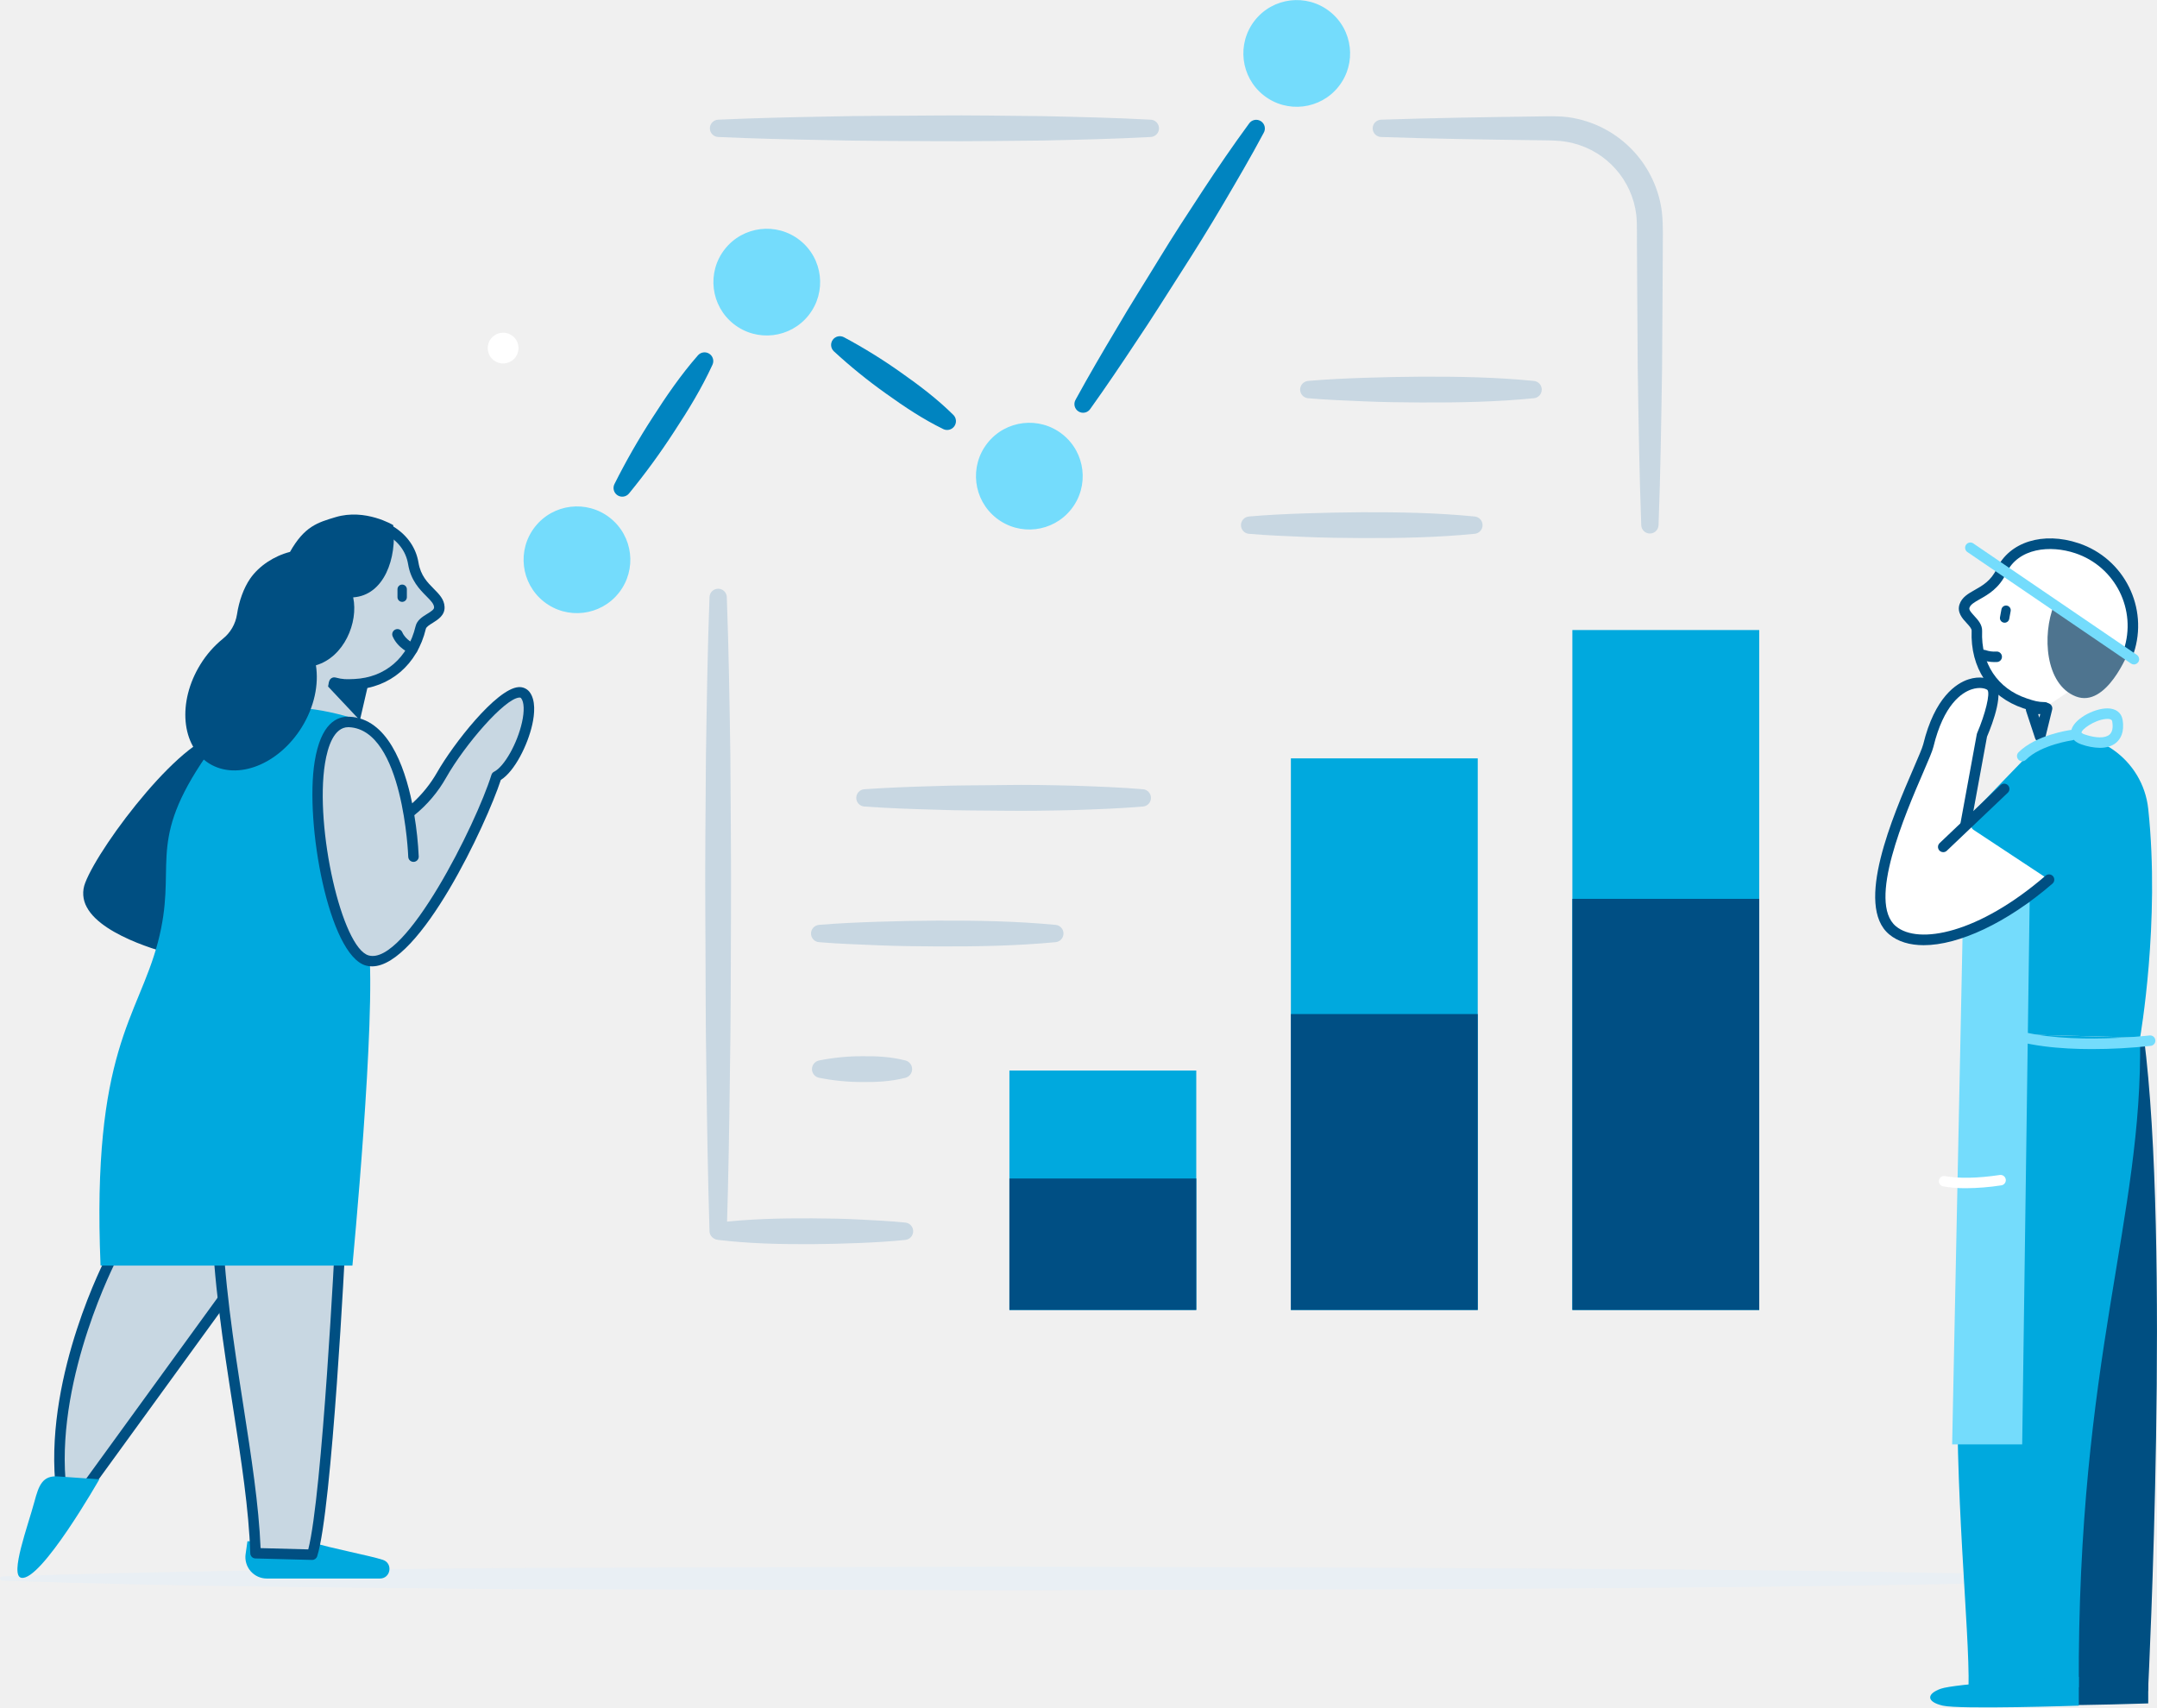
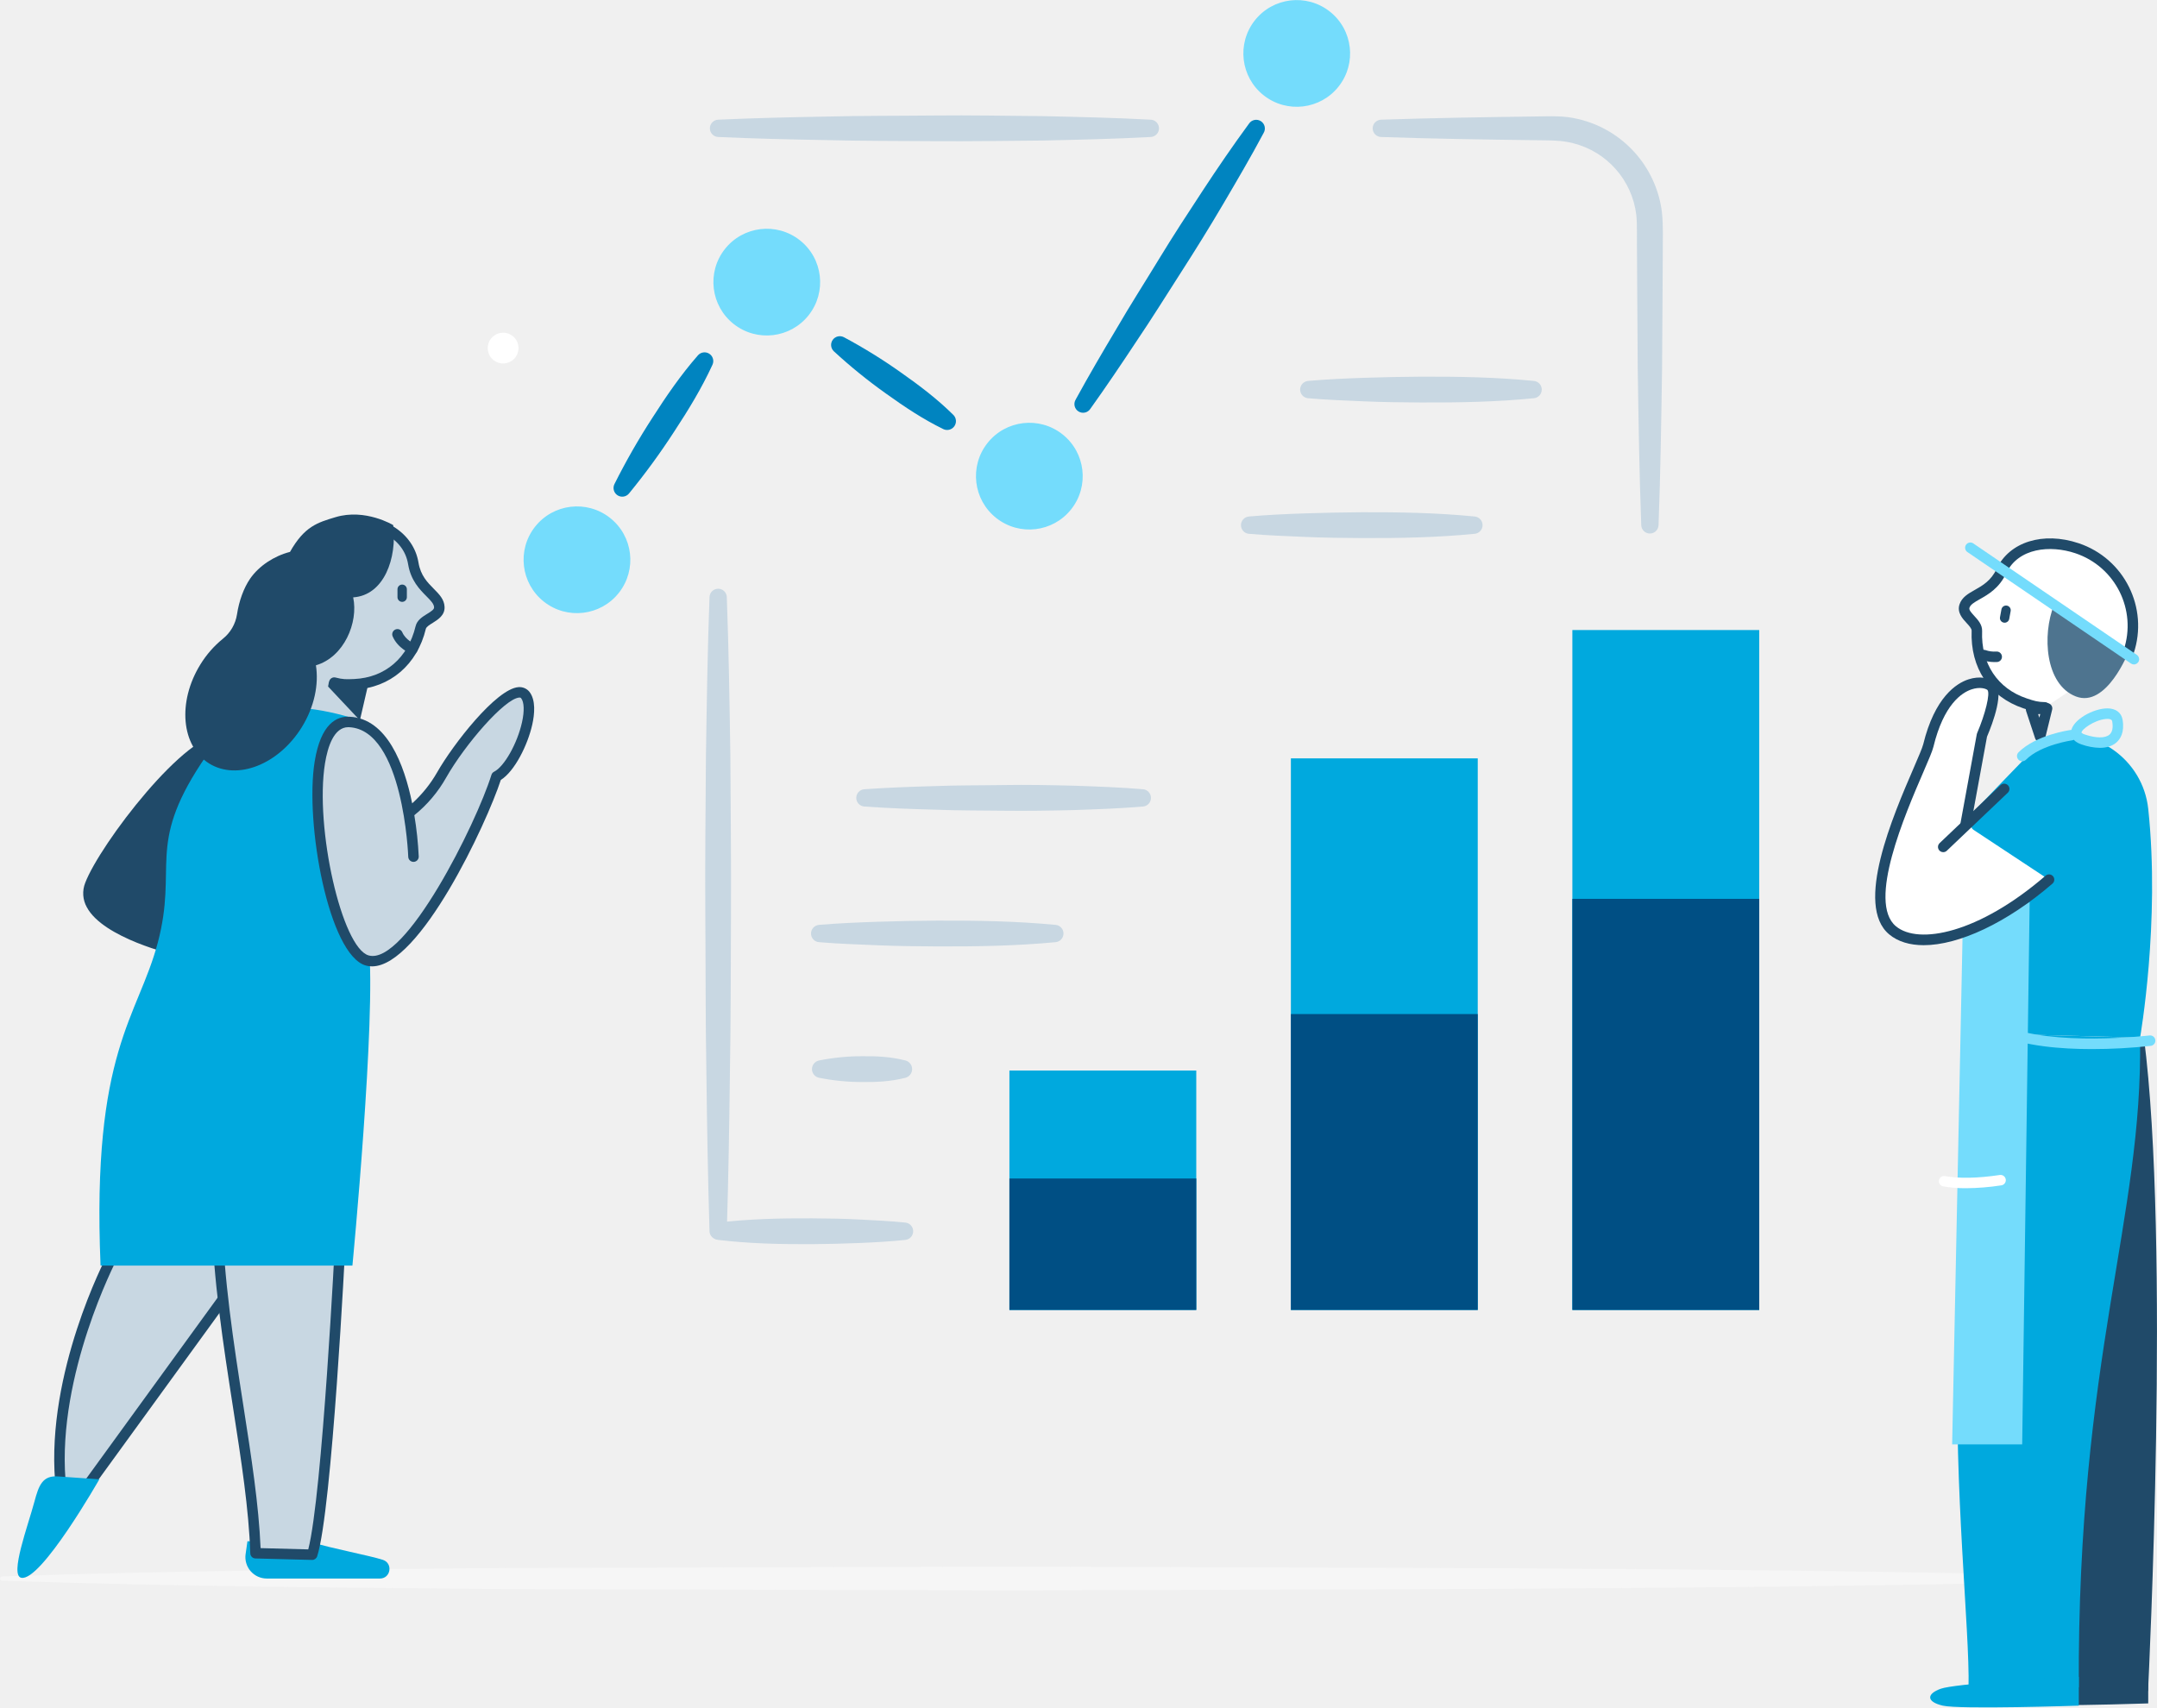
<svg xmlns="http://www.w3.org/2000/svg" id="statistics" viewBox="0 0 1467.42 1161.79">
-   <path d="M1810.29,2447.23c114.22-3.93,228.44-4.76,342.67-5.74l342.66-.9c228.44.86,456.88.37,685.33,5.22a2.85,2.85,0,0,1,0,5.71c-228.44,4.85-456.88,4.36-685.33,5.22l-342.66-.9c-114.22-1-228.44-1.81-342.67-5.74a1.43,1.43,0,0,1,0-2.85Z" transform="translate(-1808.91 -1374.56)" style="fill:#e9eff4" />
+   <path d="M1810.29,2447.23c114.22-3.93,228.44-4.76,342.67-5.74l342.66-.9c228.44.86,456.88.37,685.33,5.22a2.85,2.85,0,0,1,0,5.71c-228.44,4.85-456.88,4.36-685.33,5.22l-342.66-.9c-114.22-1-228.44-1.81-342.67-5.74a1.43,1.43,0,0,1,0-2.85Z" transform="translate(-1808.91 -1374.56)" style="fill:#F6F6F6" />
  <circle cx="342.28" cy="236.85" r="10.46" style="fill:#fff" />
  <path d="M3200.19,1855.86c-5.53-.1-8.08-.86-13.6-2.71-22.72-7.6-33.68-27.23-32.8-49.31.25-6.26-10.59-10.46-8.43-16.9,2.79-8.33,17.59-7.76,25.09-23.77,8.41-18,30.65-22.55,51.46-15.58A55.66,55.66,0,0,1,3257,1818" transform="translate(-1808.91 -1374.56)" style="fill:#fff" />
-   <path d="M3200.19,1859.43h-.07c-6.1-.12-9.06-1-14.65-2.89-23.08-7.72-36.24-27.47-35.24-52.84.06-1.43-1.72-3.37-3.45-5.24-2.79-3-6.62-7.2-4.8-12.65,1.64-4.9,5.89-7.29,10.39-9.83,5.19-2.93,11.08-6.25,14.85-14.32,8.62-18.39,31.6-25.56,55.82-17.46a59.23,59.23,0,0,1,37.38,75,3.57,3.57,0,1,1-6.77-2.26,52.09,52.09,0,0,0-32.86-65.93c-16.94-5.69-38.91-3.78-47.1,13.71-4.75,10.14-12.3,14.39-17.82,17.51-3.94,2.22-6.4,3.69-7.12,5.87-.46,1.37.93,3,3.27,5.55,2.58,2.81,5.51,6,5.34,10.36-.88,22,10.47,39.13,30.36,45.78,5.39,1.8,7.51,2.43,12.53,2.53a3.57,3.57,0,0,1-.07,7.13Z" transform="translate(-1808.91 -1374.56)" style="fill:#004f82" />
+   <path d="M3200.19,1859.43h-.07c-6.1-.12-9.06-1-14.65-2.89-23.08-7.72-36.24-27.47-35.24-52.84.06-1.43-1.72-3.37-3.45-5.24-2.79-3-6.62-7.2-4.8-12.65,1.64-4.9,5.89-7.29,10.39-9.83,5.19-2.93,11.08-6.25,14.85-14.32,8.62-18.39,31.6-25.56,55.82-17.46a59.23,59.23,0,0,1,37.38,75,3.57,3.57,0,1,1-6.77-2.26,52.09,52.09,0,0,0-32.86-65.93c-16.94-5.69-38.91-3.78-47.1,13.71-4.75,10.14-12.3,14.39-17.82,17.51-3.94,2.22-6.4,3.69-7.12,5.87-.46,1.37.93,3,3.27,5.55,2.58,2.81,5.51,6,5.34,10.36-.88,22,10.47,39.13,30.36,45.78,5.39,1.8,7.51,2.43,12.53,2.53a3.57,3.57,0,0,1-.07,7.13Z" transform="translate(-1808.91 -1374.56)" style="fill:#204A69" />
  <path d="M3206.25,1786.27c-8.11,20.28-6.08,54.07,14.87,62.18S3257,1818,3257,1818Z" transform="translate(-1808.91 -1374.56)" style="fill:#4e748f" />
-   <path d="M3264.82,2080.61c18.25,140.92,2.92,442,2.92,442h-68.93l-6.08-252.44" transform="translate(-1808.91 -1374.56)" style="fill:#004f82" />
-   <path d="M3270.23,2525.26h-74l-6.15-255,5.24-.13,6,249.89h63.88c1.41-29.24,14.12-306.75-3-439.08l5.2-.67c18.07,139.55,3.09,439.49,2.94,442.5Z" transform="translate(-1808.91 -1374.56)" style="fill:#004f82" />
-   <path d="M3267.75,2515.55c-21,.68-84.47,4.73-93.94,8.11s-10.14,4.72,1.35,7.43,92.58,0,92.58,0Z" transform="translate(-1808.91 -1374.56)" style="fill:#004f82" />
-   <path d="M3204.73,2534.9c-14.12,0-26.12-.31-30.17-1.27-7.3-1.71-10.39-2.91-10.55-5.88s3.25-4.54,8.91-6.56c10.17-3.63,75.77-7.65,94.74-8.26l2.7-.08v20.78l-2.53.08C3265.66,2533.78,3231.43,2534.9,3204.73,2534.9Zm-33.35-7.52c1,.31,2.43.69,4.38,1.15,8.58,2,60.78.93,89.37,0v-10.28c-24.46.94-82.11,4.89-90.44,7.86C3173.28,2526.63,3172.2,2527,3171.38,2527.39Z" transform="translate(-1808.91 -1374.56)" style="fill:#004f82" />
+   <path d="M3264.82,2080.61c18.25,140.92,2.92,442,2.92,442h-68.93l-6.08-252.44" transform="translate(-1808.91 -1374.56)" style="fill:#204A69" />
+   <path d="M3270.23,2525.26h-74l-6.15-255,5.24-.13,6,249.89h63.88c1.41-29.24,14.12-306.75-3-439.08l5.2-.67c18.07,139.55,3.09,439.49,2.94,442.5Z" transform="translate(-1808.91 -1374.56)" style="fill:#204A69" />
+   <path d="M3267.75,2515.55c-21,.68-84.47,4.73-93.94,8.11s-10.14,4.72,1.35,7.43,92.58,0,92.58,0Z" transform="translate(-1808.91 -1374.56)" style="fill:#204A69" />
+   <path d="M3204.73,2534.9c-14.12,0-26.12-.31-30.17-1.27-7.3-1.71-10.39-2.91-10.55-5.88s3.25-4.54,8.91-6.56c10.17-3.63,75.77-7.65,94.74-8.26l2.7-.08v20.78l-2.53.08C3265.66,2533.78,3231.43,2534.9,3204.73,2534.9Zm-33.35-7.52c1,.31,2.43.69,4.38,1.15,8.58,2,60.78.93,89.37,0v-10.28c-24.46.94-82.11,4.89-90.44,7.86C3173.28,2526.63,3172.2,2527,3171.38,2527.39Z" transform="translate(-1808.91 -1374.56)" style="fill:#204A69" />
  <path d="M3152.17,2077.57s-7.54,106.8-11.15,217c-3,92.11,8,189.33,7.1,228.11h75c-1-225.07,43.71-318.34,41.68-442" transform="translate(-1808.91 -1374.56)" style="fill:#00a9de" />
  <path d="M3270.37,1925c8.24,77.18-5.55,155.59-5.55,155.59l-113.66-3,1.69-69.62,26.36-14.19-32.1-62.18,21.29-22.3,32.32-33.38C3233.95,1868.15,3266.75,1891.09,3270.37,1925Z" transform="translate(-1808.91 -1374.56)" style="fill:#00a9de" />
  <polygon points="1380.78 613.8 1375.71 982.83 1328.06 982.83 1335.15 636.1 1380.78 613.8" style="fill:#74dcfc" />
  <path d="M3202.87,1973.15c-44.61,38.53-88.2,49.68-106.45,34.46-27.25-22.73,21.12-112.57,24.33-125.71,11.15-45.62,36.5-45.61,42.58-40.54s-6.08,33.45-6.08,33.45l-11.15,60.84" transform="translate(-1808.91 -1374.56)" style="fill:#fff" />
-   <path d="M3117.62,2017.71c-9.48,0-17.52-2.39-23.49-7.36-23.7-19.77,2.59-80.65,16.71-113.35,3.14-7.27,5.85-13.54,6.44-15.95,7.88-32.25,22.63-41.54,30.71-44.2,7.69-2.54,14.37-.94,17.62,1.77,7.23,6-.9,27.75-4.93,37.23l-11.08,60.44a3.65,3.65,0,0,1-4.15,2.87,3.57,3.57,0,0,1-2.87-4.15l11.15-60.84a3.6,3.6,0,0,1,.23-.77c5.6-13.06,9-27,7.05-29.33-1.32-1.09-5.43-2.22-10.79-.44-6.68,2.2-19,10.21-26,39.12-.72,3-3.28,8.89-6.81,17.08-12.44,28.78-38.31,88.69-18.69,105,15.3,12.74,56.18,5,101.83-34.43a3.57,3.57,0,1,1,4.67,5.41C3174.15,2002.65,3141.41,2017.71,3117.62,2017.71Z" transform="translate(-1808.91 -1374.56)" style="fill:#004f82" />
-   <path d="M3130.88,1954.42a3.57,3.57,0,0,1-2.46-6.15l41.57-39.55a3.57,3.57,0,0,1,4.92,5.17l-41.57,39.55A3.56,3.56,0,0,1,3130.88,1954.42Z" transform="translate(-1808.91 -1374.56)" style="fill:#004f82" />
+   <path d="M3117.62,2017.71c-9.48,0-17.52-2.39-23.49-7.36-23.7-19.77,2.59-80.65,16.71-113.35,3.14-7.27,5.85-13.54,6.44-15.95,7.88-32.25,22.63-41.54,30.71-44.2,7.69-2.54,14.37-.94,17.62,1.77,7.23,6-.9,27.75-4.93,37.23l-11.08,60.44a3.65,3.65,0,0,1-4.15,2.87,3.57,3.57,0,0,1-2.87-4.15l11.15-60.84a3.6,3.6,0,0,1,.23-.77c5.6-13.06,9-27,7.05-29.33-1.32-1.09-5.43-2.22-10.79-.44-6.68,2.2-19,10.21-26,39.12-.72,3-3.28,8.89-6.81,17.08-12.44,28.78-38.31,88.69-18.69,105,15.3,12.74,56.18,5,101.83-34.43a3.57,3.57,0,1,1,4.67,5.41C3174.15,2002.65,3141.41,2017.71,3117.62,2017.71Z" transform="translate(-1808.91 -1374.56)" style="fill:#204A69" />
+   <path d="M3130.88,1954.42a3.57,3.57,0,0,1-2.46-6.15l41.57-39.55a3.57,3.57,0,0,1,4.92,5.17l-41.57,39.55A3.56,3.56,0,0,1,3130.88,1954.42Z" transform="translate(-1808.91 -1374.56)" style="fill:#204A69" />
  <path d="M3223.14,2515.55c-21,.68-84.47,4.73-93.94,8.11s-10.14,8.78,1.35,11.49,92.58,0,92.58,0Z" transform="translate(-1808.91 -1374.56)" style="fill:#00a9de" />
-   <path d="M3196.79,1879.38a3.56,3.56,0,0,1-3.39-2.45l-6.13-18.6a3.56,3.56,0,0,1,3.17-4.68l10.85-.65a3.41,3.41,0,0,1,3,1.28,3.57,3.57,0,0,1,.72,3.14l-4.72,19.25a3.56,3.56,0,0,1-3.32,2.72Zm-1.3-18.88.79,2.4.61-2.48Z" transform="translate(-1808.91 -1374.56)" style="fill:#004f82" />
+   <path d="M3196.79,1879.38a3.56,3.56,0,0,1-3.39-2.45l-6.13-18.6a3.56,3.56,0,0,1,3.17-4.68l10.85-.65a3.41,3.41,0,0,1,3,1.28,3.57,3.57,0,0,1,.72,3.14l-4.72,19.25a3.56,3.56,0,0,1-3.32,2.72Zm-1.3-18.88.79,2.4.61-2.48Z" transform="translate(-1808.91 -1374.56)" style="fill:#204A69" />
  <path d="M3232,2088.41c-21,0-45.73-2-63-9.6a3.57,3.57,0,0,1,2.88-6.52c33.17,14.63,98.86,6.9,99.51,6.82a3.57,3.57,0,0,1,.86,7.08A365.43,365.43,0,0,1,3232,2088.41Z" transform="translate(-1808.91 -1374.56)" style="fill:#74dcfc" />
  <path d="M3146.4,2183.07a88.8,88.8,0,0,1-15.83-1.29,3.57,3.57,0,0,1,1.28-7c9.75,1.78,22.38,1.55,37.57-.71a3.56,3.56,0,0,1,1,7.05A164.31,164.31,0,0,1,3146.4,2183.07Z" transform="translate(-1808.91 -1374.56)" style="fill:#fff" />
  <path d="M3237.44,1883.42a39.43,39.43,0,0,1-12.49-2.33h0c-7.3-2.48-7.35-7.25-7-9.2,1.27-7.73,15.16-15.31,24.6-15.32h0c5.69,0,9.55,2.86,10.36,7.68,1.45,8.65-1.55,13.28-4.33,15.64S3242,1883.42,3237.44,1883.42Zm-12.49-10.31a5,5,0,0,0,2.29,1.23h0c7.54,2.57,13.79,2.61,16.71.13,2-1.69,2.64-4.73,1.92-9-.09-.52-.38-2.12-4.62-1.66-7.74.81-16.38,7.12-16.3,9.33Z" transform="translate(-1808.91 -1374.56)" style="fill:#74dcfc" />
  <path d="M3184.62,1892.57a3.57,3.57,0,0,1-2.52-6.09c11.86-11.87,34.54-15.08,35.5-15.21a3.57,3.57,0,0,1,1,7.06c-.22,0-21.27,3-31.42,13.19A3.56,3.56,0,0,1,3184.62,1892.57Z" transform="translate(-1808.91 -1374.56)" style="fill:#74dcfc" />
  <path d="M3260.65,1826.68a3.55,3.55,0,0,1-2-.62l-111.51-76a3.57,3.57,0,0,1,4-5.89l111.51,76a3.57,3.57,0,0,1-2,6.51Z" transform="translate(-1808.91 -1374.56)" style="fill:#74dcfc" />
-   <path d="M3165.72,1825.06a26,26,0,0,1-8.74-1.53,3.57,3.57,0,0,1,2.62-6.63,18.42,18.42,0,0,0,7.5,1,3.57,3.57,0,0,1,.61,7.11C3167,1825,3166.36,1825.06,3165.72,1825.06Z" transform="translate(-1808.91 -1374.56)" style="fill:#004f82" />
-   <rect x="3170.08" y="1786.4" width="6.38" height="11.77" rx="3.19" ry="3.19" transform="translate(4161.02 2754.53) rotate(-169.58)" style="fill:#004f82" />
+   <path d="M3165.72,1825.06a26,26,0,0,1-8.74-1.53,3.57,3.57,0,0,1,2.62-6.63,18.42,18.42,0,0,0,7.5,1,3.57,3.57,0,0,1,.61,7.11C3167,1825,3166.36,1825.06,3165.72,1825.06Z" transform="translate(-1808.91 -1374.56)" style="fill:#204A69" />
+   <rect x="3170.08" y="1786.4" width="6.38" height="11.77" rx="3.19" ry="3.19" transform="translate(4161.02 2754.53) rotate(-169.58)" style="fill:#204A69" />
  <path d="M2424.88,2218.25c-10.61,1.1-21.23,1.69-31.85,2.12s-21.23.69-31.85.77c-21.23.09-42.46-.35-63.69-2.9a5.93,5.93,0,0,1,0-11.77c21.23-2.54,42.46-3,63.69-2.9,10.61.08,21.23.2,31.85.77s21.23,1,31.85,2.12a5.92,5.92,0,0,1,0,11.77Z" transform="translate(-1808.91 -1374.56)" style="fill:#c8d7e2" />
  <path d="M2748.44,1456c35.39-1.17,70.77-1.75,106.16-2.2,4.56,0,8.55-.26,13.57-.06a65.86,65.86,0,0,1,14.79,1.91,74.5,74.5,0,0,1,56.52,62.93c1.12,10.5.54,18.55.63,27.59l-.14,26.54-.35,53.08c-.53,35.39-1.07,70.78-2.39,106.16a5.89,5.89,0,0,1-11.77,0c-1.31-35.39-1.85-70.78-2.39-106.16l-.35-53.08-.15-26.54c-.2-8.63.28-18.34-.48-25.44a57.39,57.39,0,0,0-43.09-48.75,57.89,57.89,0,0,0-11.44-1.69c-3.81-.3-8.68-.19-13-.31-35.39-.45-70.77-1-106.16-2.2a5.89,5.89,0,0,1,0-11.77Z" transform="translate(-1808.91 -1374.56)" style="fill:#c8d7e2" />
  <path d="M2297.49,1456c24.52-1.1,49-1.69,73.56-2.12,24.52-.64,49-.46,73.57-.73s49,.24,73.56.43c24.52.55,49,1.08,73.56,2.42a5.89,5.89,0,0,1,0,11.77c-24.52,1.34-49,1.87-73.56,2.42-24.52.19-49,.61-73.56.43s-49-.09-73.57-.73c-24.52-.43-49-1-73.56-2.12a5.89,5.89,0,0,1,0-11.77Z" transform="translate(-1808.91 -1374.56)" style="fill:#c8d7e2" />
  <path d="M2291.6,2212.37c-1.1-36-1.7-71.93-2.13-107.89-.64-36-.46-71.93-.73-107.89s.24-71.93.43-107.89c.55-36,1.08-71.93,2.42-107.89a5.89,5.89,0,0,1,11.77,0c1.34,36,1.87,71.93,2.42,107.89.19,36,.61,71.93.43,107.89s-.09,71.93-.73,107.89c-.43,36-1,71.93-2.13,107.89a5.89,5.89,0,0,1-11.77,0Z" transform="translate(-1808.91 -1374.56)" style="fill:#c8d7e2" />
  <path d="M2698.77,1633.75c12.8-1.1,25.6-1.69,38.41-2.12s25.61-.69,38.41-.77c25.6-.09,51.21.35,76.82,2.9a5.91,5.91,0,0,1,0,11.77c-25.6,2.54-51.21,3-76.82,2.9-12.8-.09-25.61-.2-38.41-.77s-25.6-1-38.41-2.12a5.91,5.91,0,0,1,0-11.77Z" transform="translate(-1808.91 -1374.56)" style="fill:#c8d7e2" />
  <path d="M2658.51,1726c12.81-1.1,25.61-1.7,38.41-2.12s25.6-.69,38.41-.77c25.6-.09,51.21.36,76.82,2.9a5.91,5.91,0,0,1,0,11.77c-25.61,2.54-51.21,3-76.82,2.9-12.81-.09-25.61-.2-38.41-.77s-25.6-1-38.41-2.12a5.91,5.91,0,0,1,0-11.77Z" transform="translate(-1808.91 -1374.56)" style="fill:#c8d7e2" />
  <path d="M2396.91,1911.59c15.8-1.1,31.6-1.69,47.41-2.12,15.8-.64,31.6-.46,47.4-.73s31.6.05,47.41.43c15.8.55,31.6,1.08,47.41,2.42a5.91,5.91,0,0,1,0,11.77c-15.8,1.34-31.6,1.87-47.41,2.42-15.8.38-31.6.62-47.41.43s-31.6-.09-47.4-.73c-15.8-.43-31.6-1-47.41-2.12a5.9,5.9,0,0,1,0-11.77Z" transform="translate(-1808.91 -1374.56)" style="fill:#c8d7e2" />
  <path d="M2366.13,2003.87c13.41-1.1,26.82-1.69,40.23-2.12s26.82-.69,40.23-.77c26.82-.09,53.64.35,80.46,2.9a5.91,5.91,0,0,1,0,11.77c-26.82,2.54-53.64,3-80.46,2.9-13.41-.09-26.82-.2-40.23-.77s-26.82-1-40.23-2.12a5.9,5.9,0,0,1,0-11.77Z" transform="translate(-1808.91 -1374.56)" style="fill:#c8d7e2" />
  <path d="M2366.13,2096.15a149.52,149.52,0,0,1,29.38-2.9c9.79-.09,19.58.35,29.38,2.9a6.08,6.08,0,0,1,0,11.77c-9.79,2.54-19.58,3-29.38,2.9a149.52,149.52,0,0,1-29.38-2.9,6,6,0,0,1,0-11.77Z" transform="translate(-1808.91 -1374.56)" style="fill:#c8d7e2" />
  <rect x="686.71" y="728.44" width="127.12" height="162.91" style="fill:#00a9de" />
  <rect x="878.2" y="516.03" width="127.12" height="375.32" style="fill:#00a9de" />
  <rect x="1069.69" y="428.71" width="127.12" height="462.64" style="fill:#00a9de" />
  <rect x="686.71" y="801.91" width="127.12" height="89.43" style="fill:#004f84" />
  <rect x="878.2" y="690.02" width="127.12" height="201.32" style="fill:#004f84" />
  <rect x="1069.69" y="611.61" width="127.12" height="279.74" style="fill:#004f84" />
  <path d="M2540.74,1646.35c8.89-16.22,18.2-32.17,27.66-48,9.27-16,19.25-31.52,28.84-47.3s19.68-31.24,29.82-46.68,20.56-30.7,31.51-45.62a5.9,5.9,0,0,1,10,6.26c-8.69,16.35-18.06,32.27-27.41,48.2s-19.11,31.6-29.09,47.14-19.71,31.23-30.07,46.52c-10.18,15.41-20.51,30.73-31.26,45.78a5.89,5.89,0,0,1-10-6.26Z" transform="translate(-1808.91 -1374.56)" style="fill:#0084c0" />
  <path d="M2383,1604a359.32,359.32,0,0,1,39,24.15c12.49,8.76,24.66,18,35.62,28.87a6,6,0,0,1-6.82,9.59c-13.9-6.77-26.59-15.23-39-24.15a359.23,359.23,0,0,1-35.62-28.87A5.94,5.94,0,0,1,2383,1604Z" transform="translate(-1808.91 -1374.56)" style="fill:#0084c0" />
  <path d="M2226.9,1704a466.82,466.82,0,0,1,26-45.41c9.39-14.66,19.23-29,30.84-42.26a5.95,5.95,0,0,1,9.88,6.4c-7.34,16-16.43,30.85-26,45.41a467.5,467.5,0,0,1-30.84,42.26,5.93,5.93,0,0,1-9.88-6.4Z" transform="translate(-1808.91 -1374.56)" style="fill:#0084c0" />
  <circle cx="882.15" cy="41.15" r="24.69" style="fill:#74dcfc" />
  <circle cx="2691.06" cy="1410.87" r="36.31" transform="translate(-1891.39 1277.2) rotate(-51.77)" style="fill:#74dcfc" />
  <circle cx="2509.16" cy="1698.49" r="36.31" transform="translate(-2186.67 1243.96) rotate(-51.77)" style="fill:#74dcfc" />
  <circle cx="2330.53" cy="1566.48" r="36.31" transform="translate(-2151.06 1053.31) rotate(-51.77)" style="fill:#74dcfc" />
  <circle cx="2201.41" cy="1755.4" r="36.31" transform="translate(-2348.69 1023.9) rotate(-51.77)" style="fill:#74dcfc" />
  <path d="M2023.22,2424.52c8.94,3.09,37.52,8.59,46.15,11.42,7.06,2.32,5.38,12.72-2,12.72h-76.9A14.56,14.56,0,0,1,1976,2432l1.25-8.72Z" transform="translate(-1808.91 -1374.56)" style="fill:#00a9de" />
  <polygon points="197 517.05 240.27 517.05 247.41 418.79 197 418.79 197 517.05" style="fill:#c8d7e2" />
-   <path d="M1960.79,1877.85c-21.63-2.7-79.75,70.29-90.57,98.68s59.48,44.61,59.48,44.61" transform="translate(-1808.91 -1374.56)" style="fill:#004f82" />
-   <path d="M1929.7,2024.7a3.53,3.53,0,0,1-.8-.09c-2-.47-49.68-11.68-60.91-32.72a19.33,19.33,0,0,1-1.1-16.63c10-26.2,69.35-104.25,94.34-101a3.57,3.57,0,0,1,3.1,4,3.67,3.67,0,0,1-4,3.1c-18.28-2.3-75.79,67.51-86.81,96.41a12.35,12.35,0,0,0,.74,10.74c8.06,15.11,43.31,26.15,56.21,29.12a3.57,3.57,0,0,1-.8,7Z" transform="translate(-1808.91 -1374.56)" style="fill:#004f82" />
+   <path d="M1960.79,1877.85c-21.63-2.7-79.75,70.29-90.57,98.68s59.48,44.61,59.48,44.61" transform="translate(-1808.91 -1374.56)" style="fill:#204A69" />
+   <path d="M1929.7,2024.7a3.53,3.53,0,0,1-.8-.09c-2-.47-49.68-11.68-60.91-32.72a19.33,19.33,0,0,1-1.1-16.63c10-26.2,69.35-104.25,94.34-101a3.57,3.57,0,0,1,3.1,4,3.67,3.67,0,0,1-4,3.1c-18.28-2.3-75.79,67.51-86.81,96.41a12.35,12.35,0,0,0,.74,10.74c8.06,15.11,43.31,26.15,56.21,29.12a3.57,3.57,0,0,1-.8,7Z" transform="translate(-1808.91 -1374.56)" style="fill:#204A69" />
  <path d="M1885,2230.24s-40.94,78-35,151.84l6.76,19.61L1986,2223.56" transform="translate(-1808.91 -1374.56)" style="fill:#c8d7e2" />
-   <path d="M1856.7,2405.25a3.3,3.3,0,0,1-.52,0,3.57,3.57,0,0,1-2.85-2.36l-6.76-19.61a3.45,3.45,0,0,1-.18-.88c-5.92-74,33.74-150.56,35.44-153.78a3.57,3.57,0,1,1,6.31,3.32c-.4.77-40.22,77.68-34.68,149.45l4.38,12.69,125.28-172.57a3.57,3.57,0,0,1,5.77,4.19l-129.3,178.12A3.56,3.56,0,0,1,1856.7,2405.25Z" transform="translate(-1808.91 -1374.56)" style="fill:#004f82" />
+   <path d="M1856.7,2405.25a3.3,3.3,0,0,1-.52,0,3.57,3.57,0,0,1-2.85-2.36l-6.76-19.61a3.45,3.45,0,0,1-.18-.88c-5.92-74,33.74-150.56,35.44-153.78a3.57,3.57,0,1,1,6.31,3.32c-.4.77-40.22,77.68-34.68,149.45l4.38,12.69,125.28-172.57a3.57,3.57,0,0,1,5.77,4.19l-129.3,178.12A3.56,3.56,0,0,1,1856.7,2405.25Z" transform="translate(-1808.91 -1374.56)" style="fill:#204A69" />
  <path d="M2040.54,2216.49s-9.12,184.52-19.26,215.95l-38.53-1c-2-64.89-24.33-148-26.36-231.15" transform="translate(-1808.91 -1374.56)" style="fill:#c8d7e2" />
-   <path d="M2021.28,2436h-.1l-38.53-1a3.57,3.57,0,0,1-3.47-3.46c-.93-29.79-6.19-63.63-11.77-99.47-6.63-42.66-13.5-86.78-14.59-131.71a3.57,3.57,0,0,1,3.48-3.65,3.73,3.73,0,0,1,3.65,3.48c1.08,44.46,7.91,88.34,14.51,130.78,5.4,34.73,10.51,67.6,11.73,97l32.43.86c9.59-37,18.28-210.7,18.37-212.49a3.62,3.62,0,0,1,3.73-3.39,3.56,3.56,0,0,1,3.39,3.73c-.37,7.55-9.27,185.36-19.43,216.87A3.56,3.56,0,0,1,2021.28,2436Z" transform="translate(-1808.91 -1374.56)" style="fill:#004f82" />
-   <path d="M2055.93,1840.79c-9.35,2.26-19.79-.81-19.79-.81-.61,0-.91.65-.44,1l16.32,17.34,4.31-18.57" transform="translate(-1808.91 -1374.56)" style="fill:#004f82" />
-   <path d="M2053.74,1864.71l-21.63-23,.43-2.39a3.63,3.63,0,0,1,3.73-2.48l.74.12c.1,0,9.8,2.79,18.17.77l.45,1.83,3.73.86Zm-10.51-20.25,7.06,7.47,1.7-7.35A45.31,45.31,0,0,1,2043.23,1844.46Z" transform="translate(-1808.91 -1374.56)" style="fill:#004f82" />
+   <path d="M2021.28,2436h-.1l-38.53-1a3.57,3.57,0,0,1-3.47-3.46c-.93-29.79-6.19-63.63-11.77-99.47-6.63-42.66-13.5-86.78-14.59-131.71a3.57,3.57,0,0,1,3.48-3.65,3.73,3.73,0,0,1,3.65,3.48c1.08,44.46,7.91,88.34,14.51,130.78,5.4,34.73,10.51,67.6,11.73,97l32.43.86c9.59-37,18.28-210.7,18.37-212.49a3.62,3.62,0,0,1,3.73-3.39,3.56,3.56,0,0,1,3.39,3.73c-.37,7.55-9.27,185.36-19.43,216.87A3.56,3.56,0,0,1,2021.28,2436Z" transform="translate(-1808.91 -1374.56)" style="fill:#204A69" />
+   <path d="M2055.93,1840.79c-9.35,2.26-19.79-.81-19.79-.81-.61,0-.91.65-.44,1l16.32,17.34,4.31-18.57" transform="translate(-1808.91 -1374.56)" style="fill:#204A69" />
+   <path d="M2053.74,1864.71l-21.63-23,.43-2.39a3.63,3.63,0,0,1,3.73-2.48l.74.12c.1,0,9.8,2.79,18.17.77l.45,1.83,3.73.86Zm-10.51-20.25,7.06,7.47,1.7-7.35A45.31,45.31,0,0,1,2043.23,1844.46Z" transform="translate(-1808.91 -1374.56)" style="fill:#204A69" />
  <path d="M2044.8,1728.93c21.92-1.05,42.08,9.4,45.3,29,2.87,17.44,17.27,20.91,17.7,29.68.33,6.78-11.24,7.88-12.7,14-5.14,21.5-21,37.41-44.95,38.56-5.81.28-8.48.32-13.82-1.09" transform="translate(-1808.91 -1374.56)" style="fill:#c8d7e2" />
-   <path d="M2045.28,1843.84a35.7,35.7,0,0,1-9.87-1.36,3.56,3.56,0,0,1-2.54-4.35,3.53,3.53,0,0,1,4.35-2.54c4.88,1.28,7.09,1.25,12.74,1,21-1,36.52-14.4,41.65-35.83,1-4.26,4.7-6.52,7.94-8.52,2.95-1.82,4.74-3,4.67-4.45-.11-2.3-2.08-4.38-5.27-7.59-4.46-4.49-10.57-10.63-12.39-21.68-3.14-19.08-23.79-26.87-41.61-26a3.41,3.41,0,0,1-3.73-3.39,3.56,3.56,0,0,1,3.39-3.73c25.51-1.2,45.7,11.91,49,32,1.45,8.79,6.21,13.58,10.41,17.81,3.64,3.66,7.09,7.13,7.33,12.28.28,5.74-4.53,8.7-8,10.87-2.17,1.34-4.41,2.72-4.74,4.1-5.82,24.32-24.3,40.14-48.24,41.29C2048.41,1843.77,2046.8,1843.84,2045.28,1843.84Z" transform="translate(-1808.91 -1374.56)" style="fill:#004f82" />
-   <path d="M2089.61,1819.54a3.52,3.52,0,0,1-1.32-.26c-.36-.14-8.77-3.58-12.26-11.7a3.56,3.56,0,1,1,6.55-2.81c2.31,5.36,8.3,7.88,8.37,7.9a3.57,3.57,0,0,1-1.34,6.88Z" transform="translate(-1808.91 -1374.56)" style="fill:#004f82" />
-   <rect x="270.41" y="397.77" width="6.38" height="11.77" rx="3.19" ry="3.19" style="fill:#004f82" />
+   <path d="M2045.28,1843.84a35.7,35.7,0,0,1-9.87-1.36,3.56,3.56,0,0,1-2.54-4.35,3.53,3.53,0,0,1,4.35-2.54c4.88,1.28,7.09,1.25,12.74,1,21-1,36.52-14.4,41.65-35.83,1-4.26,4.7-6.52,7.94-8.52,2.95-1.82,4.74-3,4.67-4.45-.11-2.3-2.08-4.38-5.27-7.59-4.46-4.49-10.57-10.63-12.39-21.68-3.14-19.08-23.79-26.87-41.61-26a3.41,3.41,0,0,1-3.73-3.39,3.56,3.56,0,0,1,3.39-3.73c25.51-1.2,45.7,11.91,49,32,1.45,8.79,6.21,13.58,10.41,17.81,3.64,3.66,7.09,7.13,7.33,12.28.28,5.74-4.53,8.7-8,10.87-2.17,1.34-4.41,2.72-4.74,4.1-5.82,24.32-24.3,40.14-48.24,41.29C2048.41,1843.77,2046.8,1843.84,2045.28,1843.84Z" transform="translate(-1808.91 -1374.56)" style="fill:#204A69" />
+   <path d="M2089.61,1819.54a3.52,3.52,0,0,1-1.32-.26c-.36-.14-8.77-3.58-12.26-11.7a3.56,3.56,0,1,1,6.55-2.81c2.31,5.36,8.3,7.88,8.37,7.9a3.57,3.57,0,0,1-1.34,6.88Z" transform="translate(-1808.91 -1374.56)" style="fill:#204A69" />
+   <rect x="270.41" y="397.77" width="6.38" height="11.77" rx="3.19" ry="3.19" style="fill:#204A69" />
  <path d="M2053.72,1864.67c-59.65-18.92-85.24-5.17-108,29.4-37,56.27-15.88,70.29-29.4,121.66s-45.12,73.53-39,220h171.34s16.22-168.83,11.15-218" transform="translate(-1808.91 -1374.56)" style="fill:#00a9de" />
  <path d="M1876.49,2381.14s-39.78,69.88-53.14,67c-8-1.75,4.7-35.73,8.94-51.66,3-11.1,5.42-18.39,16.85-17.24Z" transform="translate(-1808.91 -1374.56)" style="fill:#00a9de" />
  <path d="M2088.53,1926.51a85,85,0,0,0,20.82-24.57c13.7-24.11,48.3-65.4,56.91-54.51s-6.62,48.93-19.6,55.42c-9.46,30.41-58.46,133.43-87.86,125.27s-52.72-164.34-12.17-162.3,43.59,91.77,43.59,91.77" transform="translate(-1808.91 -1374.56)" style="fill:#c8d7e2" />
-   <path d="M2062,2032.12a15.34,15.34,0,0,1-4.17-.56c-25.25-7-41.64-96.91-34.85-138.8,4.21-26,15.1-31,23.82-30.5,25.43,1.28,37.15,32.56,42.51,58.94a85.86,85.86,0,0,0,16.92-21c10.85-19.1,40.24-56.92,55.37-58.08a8.68,8.68,0,0,1,7.43,3.11c4.49,5.66,3.57,15.25,2,22.3-3.11,14-12,31.83-21.42,37.75C2140,1934.77,2094.68,2032.11,2062,2032.12Zm-16.12-162.76c-9.8,0-14,13.27-15.86,24.53-7.1,43.83,11.51,125.73,29.72,130.79,24.95,7,73.07-89.37,83.5-122.89a3.57,3.57,0,0,1,1.81-2.13c6.91-3.46,15.8-19.21,19-33.7,1.69-7.59,1.46-13.69-.62-16.32-.18-.22-.39-.49-1.3-.43-9.91.76-36.84,31.84-49.71,54.49a88.71,88.71,0,0,1-21.64,25.56,238,238,0,0,1,3,28.21,3.57,3.57,0,0,1-7.13.24c0-.86-3.38-86.48-40.2-88.33Z" transform="translate(-1808.91 -1374.56)" style="fill:#004f82" />
-   <path d="M1951.26,1894.1c19.06,11.76,47.25.67,63-24.79,8.56-13.87,11.61-29.12,9.57-42.05,19.12-5.59,29-29.08,25.35-46.23,21.07-1.42,29.92-26.68,27.22-49.17,0,0-18.92-11.49-39.2-5.41-12.32,3.7-21.17,6.25-31,23.64-10.79,2.77-21.14,9.52-27.15,18.26-4.34,6.31-7.53,15.15-8.91,24.27a26.45,26.45,0,0,1-9.66,16.63,69,69,0,0,0-15.26,17.45C1929.49,1852.16,1932.2,1882.34,1951.26,1894.1Z" transform="translate(-1808.91 -1374.56)" style="fill:#004f82" />
+   <path d="M2062,2032.12a15.34,15.34,0,0,1-4.17-.56c-25.25-7-41.64-96.91-34.85-138.8,4.21-26,15.1-31,23.82-30.5,25.43,1.28,37.15,32.56,42.51,58.94a85.86,85.86,0,0,0,16.92-21c10.85-19.1,40.24-56.92,55.37-58.08a8.68,8.68,0,0,1,7.43,3.11c4.49,5.66,3.57,15.25,2,22.3-3.11,14-12,31.83-21.42,37.75C2140,1934.77,2094.68,2032.11,2062,2032.12Zm-16.12-162.76c-9.8,0-14,13.27-15.86,24.53-7.1,43.83,11.51,125.73,29.72,130.79,24.95,7,73.07-89.37,83.5-122.89a3.57,3.57,0,0,1,1.81-2.13c6.91-3.46,15.8-19.21,19-33.7,1.69-7.59,1.46-13.69-.62-16.32-.18-.22-.39-.49-1.3-.43-9.91.76-36.84,31.84-49.71,54.49a88.71,88.71,0,0,1-21.64,25.56,238,238,0,0,1,3,28.21,3.57,3.57,0,0,1-7.13.24c0-.86-3.38-86.48-40.2-88.33Z" transform="translate(-1808.91 -1374.56)" style="fill:#204A69" />
+   <path d="M1951.26,1894.1c19.06,11.76,47.25.67,63-24.79,8.56-13.87,11.61-29.12,9.57-42.05,19.12-5.59,29-29.08,25.35-46.23,21.07-1.42,29.92-26.68,27.22-49.17,0,0-18.92-11.49-39.2-5.41-12.32,3.7-21.17,6.25-31,23.64-10.79,2.77-21.14,9.52-27.15,18.26-4.34,6.31-7.53,15.15-8.91,24.27a26.45,26.45,0,0,1-9.66,16.63,69,69,0,0,0-15.26,17.45C1929.49,1852.16,1932.2,1882.34,1951.26,1894.1Z" transform="translate(-1808.91 -1374.56)" style="fill:#204A69" />
</svg>
